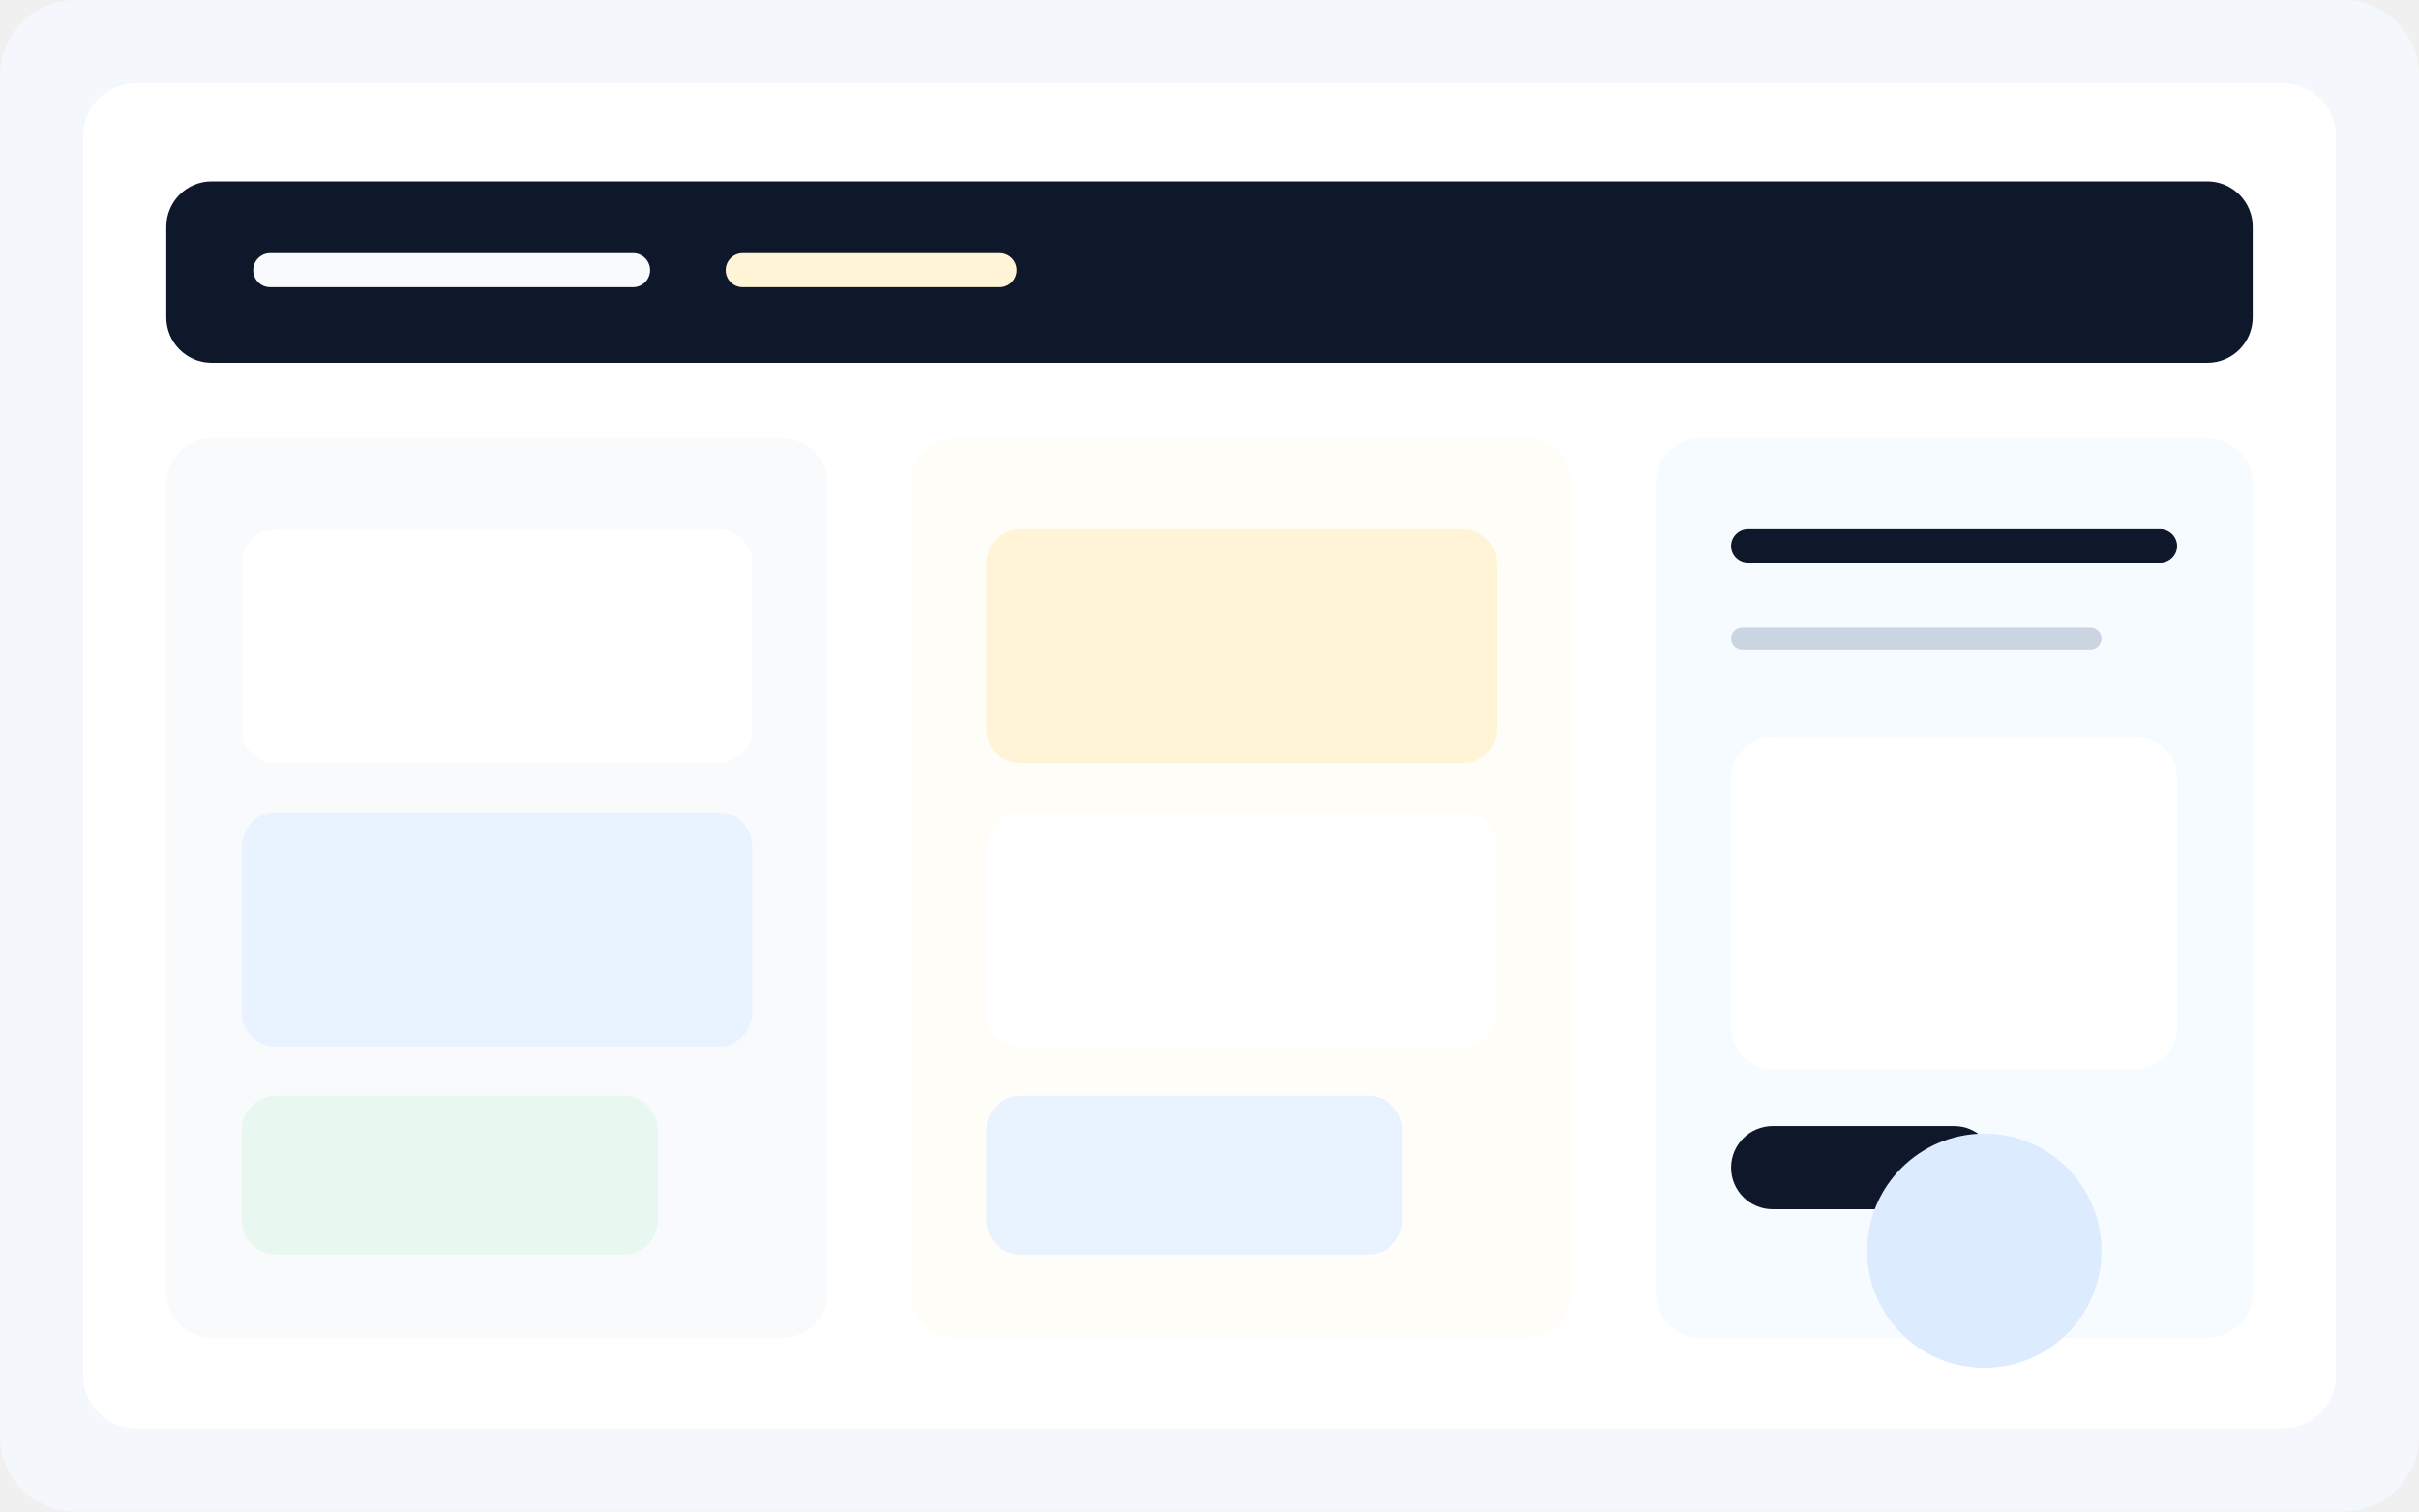
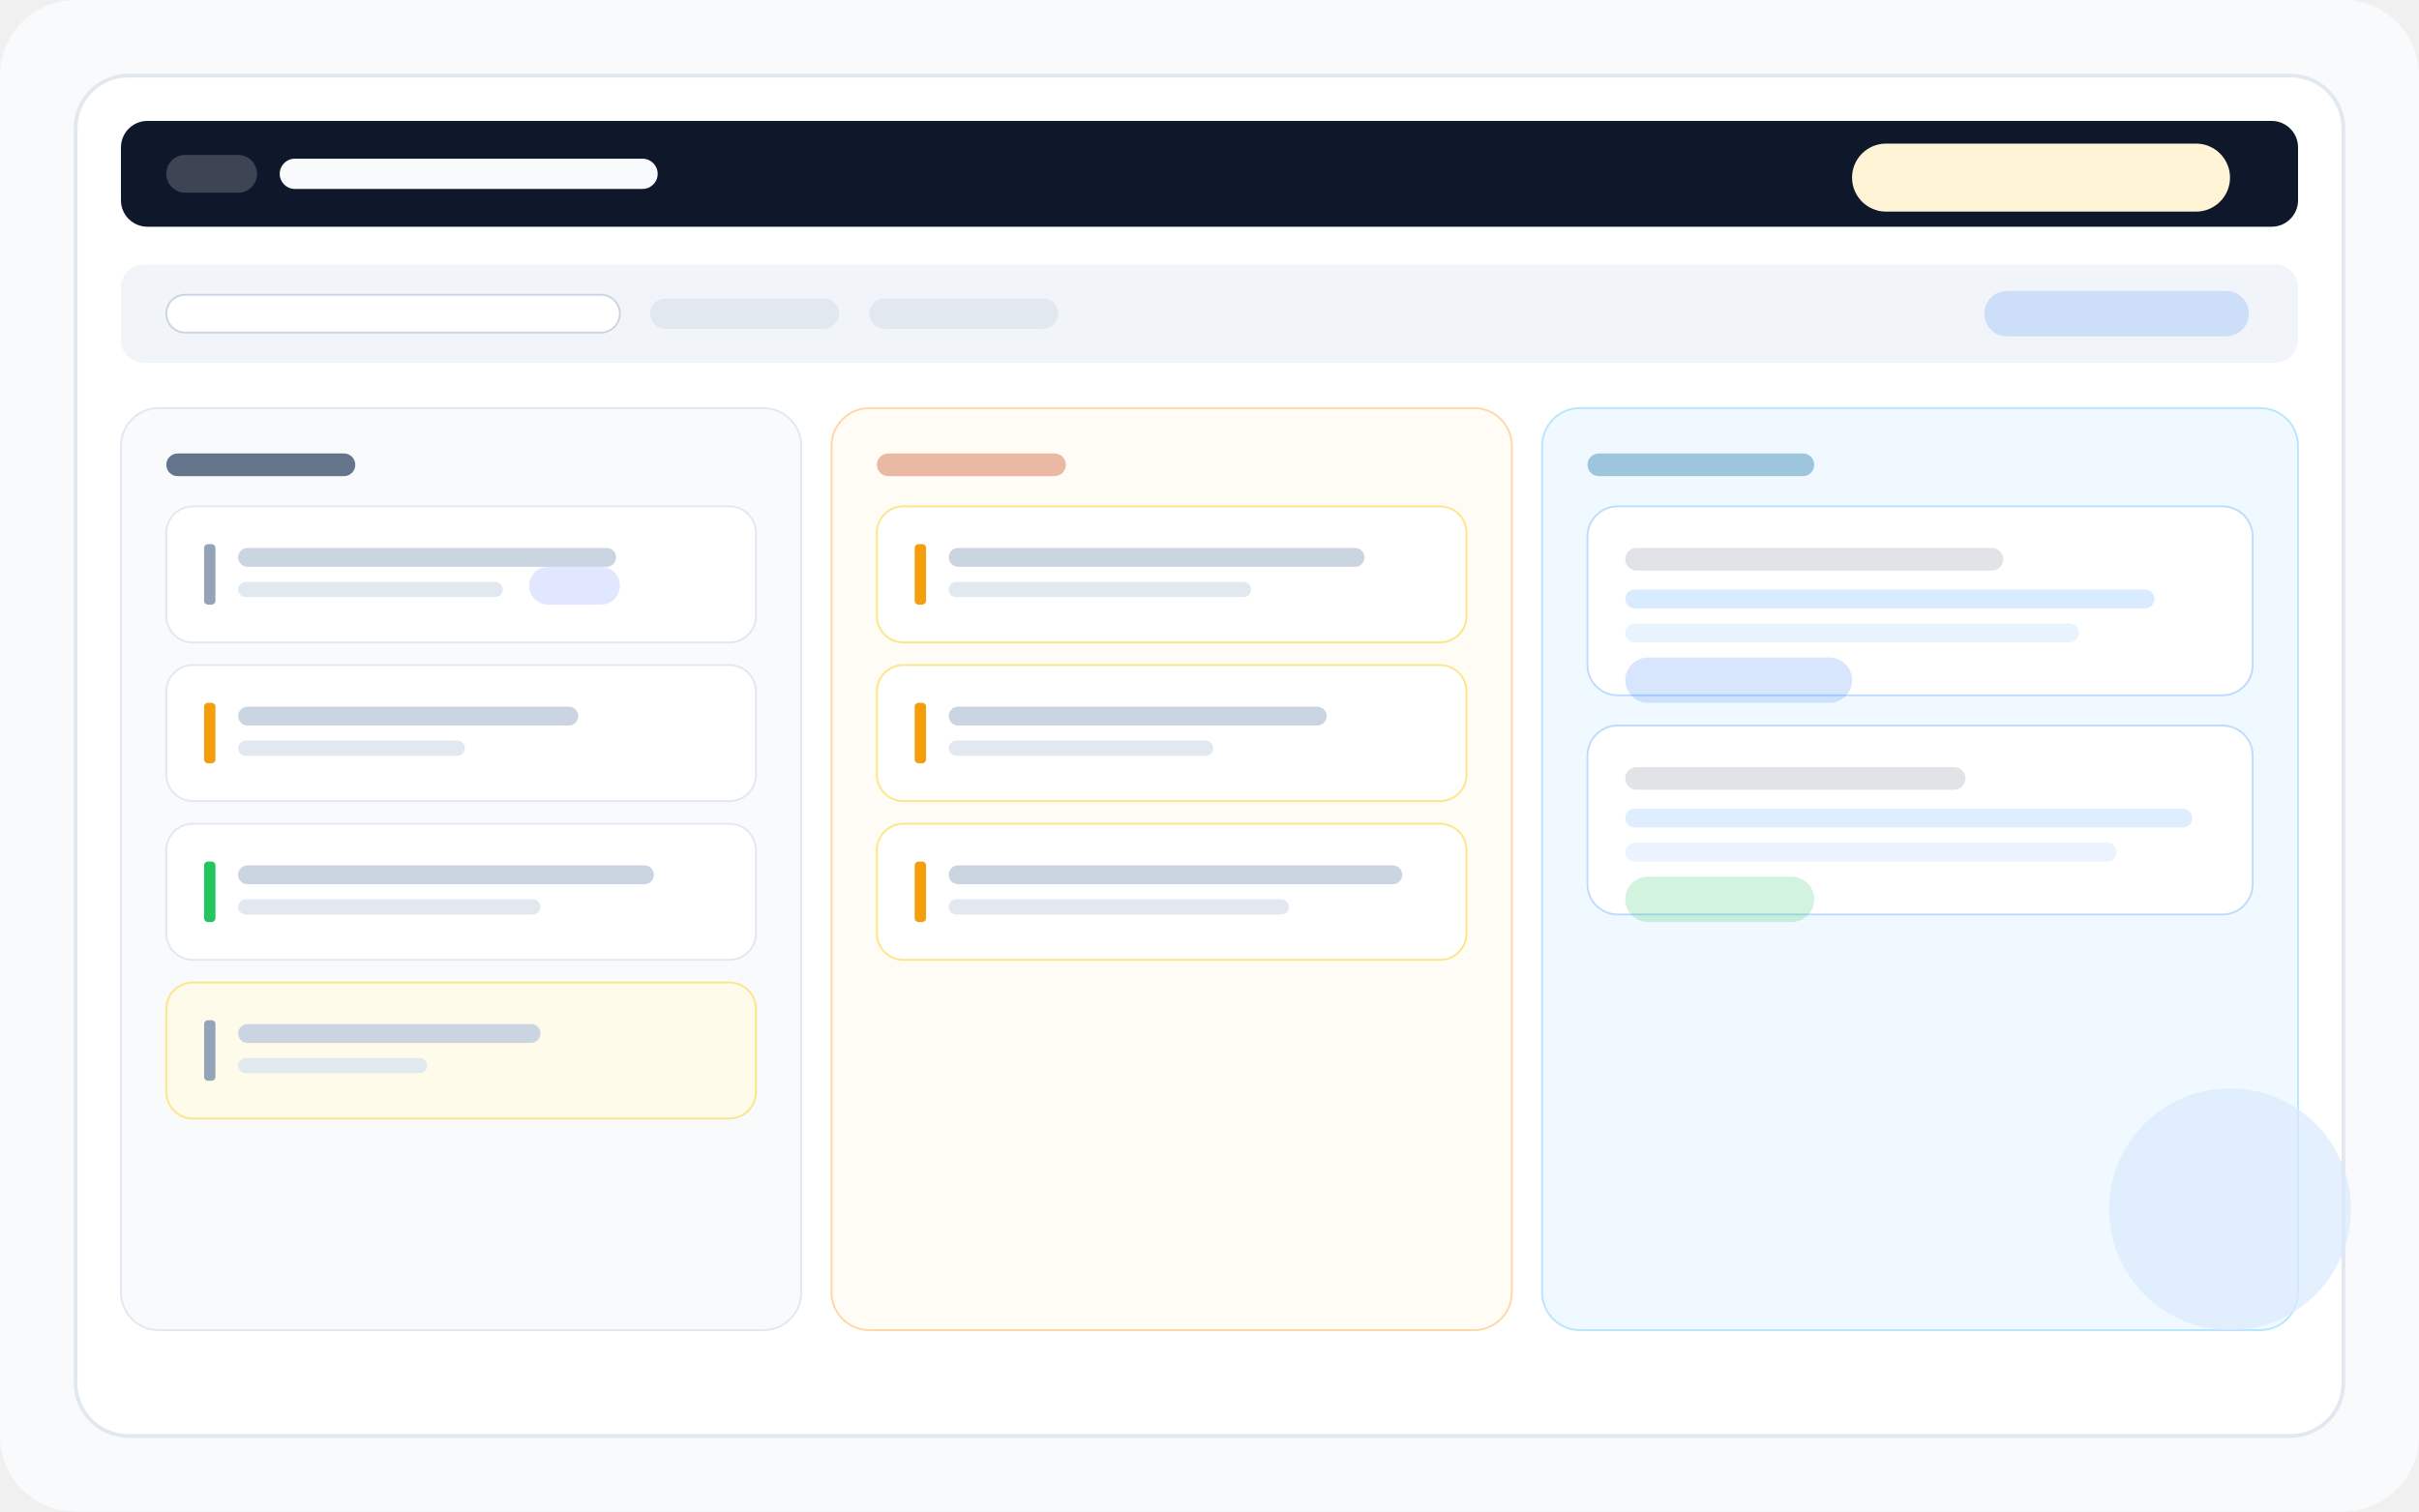
<svg xmlns="http://www.w3.org/2000/svg" width="1280" height="800" viewBox="0 0 1280 800" fill="none">
-   <rect width="1280" height="800" rx="40" fill="#F4F7FB" />
-   <rect x="44" y="44" width="1192" height="712" rx="28" fill="#FFFFFF" />
-   <rect x="88" y="96" width="1104" height="96" rx="24" fill="#0F172A" />
-   <rect x="134" y="134" width="210" height="18" rx="9" fill="#F8FAFC" />
-   <rect x="384" y="134" width="154" height="18" rx="9" fill="#FFF4D6" />
-   <rect x="88" y="232" width="350" height="476" rx="24" fill="#F8FAFC" />
-   <rect x="482" y="232" width="350" height="476" rx="24" fill="#FFFDF8" />
-   <rect x="876" y="232" width="316" height="476" rx="24" fill="#F6FBFF" />
-   <rect x="128" y="280" width="270" height="124" rx="18" fill="#FFFFFF" />
-   <rect x="128" y="430" width="270" height="124" rx="18" fill="#E9F2FF" />
-   <rect x="128" y="580" width="220" height="84" rx="18" fill="#E8F7EF" />
-   <rect x="522" y="280" width="270" height="124" rx="18" fill="#FFF4D6" />
-   <rect x="522" y="430" width="270" height="124" rx="18" fill="#FFFFFF" />
-   <rect x="522" y="580" width="220" height="84" rx="18" fill="#E9F2FF" />
-   <rect x="916" y="280" width="236" height="18" rx="9" fill="#0F172A" />
-   <rect x="916" y="332" width="196" height="12" rx="6" fill="#CBD5E1" />
-   <rect x="916" y="390" width="236" height="176" rx="22" fill="#FFFFFF" />
-   <rect x="916" y="596" width="140" height="44" rx="22" fill="#0F172A" />
-   <circle cx="1050" cy="662" r="62" fill="#DDEBFF" />
+   <rect width="1280" height="800" rx="40" fill="#F8FAFC" />
+   <rect x="40" y="40" width="1200" height="720" rx="28" fill="#FFFFFF" stroke="#E2E8F0" stroke-width="2" />
+   <rect x="64" y="64" width="1152" height="56" rx="14" fill="#0F172A" />
+   <rect x="88" y="82" width="48" height="20" rx="10" fill="#F8FAFC" fill-opacity="0.2" />
+   <rect x="148" y="84" width="200" height="16" rx="8" fill="#F8FAFC" />
+   <rect x="980" y="76" width="200" height="36" rx="18" fill="#FFF4D6" />
+   <rect x="64" y="140" width="1152" height="52" rx="12" fill="#F1F5F9" />
+   <rect x="88" y="156" width="240" height="20" rx="10" fill="#FFFFFF" stroke="#CBD5E1" />
+   <rect x="344" y="158" width="100" height="16" rx="8" fill="#E2E8F0" />
+   <rect x="460" y="158" width="100" height="16" rx="8" fill="#E2E8F0" />
+   <rect x="1050" y="154" width="140" height="24" rx="12" fill="#3B82F6" fill-opacity="0.2" />
+   <rect x="64" y="216" width="360" height="488" rx="20" fill="#F8FAFC" stroke="#E2E8F0" />
+   <rect x="88" y="240" width="100" height="12" rx="6" fill="#64748B" />
+   <rect x="88" y="268" width="312" height="72" rx="14" fill="#FFFFFF" stroke="#E2E8F0" />
+   <rect x="108" y="288" width="6" height="32" rx="2" fill="#94A3B8" />
+   <rect x="126" y="290" width="200" height="10" rx="5" fill="#CBD5E1" />
+   <rect x="126" y="308" width="140" height="8" rx="4" fill="#E2E8F0" />
+   <rect x="280" y="300" width="48" height="20" rx="10" fill="#E0E7FF" />
+   <rect x="88" y="352" width="312" height="72" rx="14" fill="#FFFFFF" stroke="#E2E8F0" />
+   <rect x="108" y="372" width="6" height="32" rx="2" fill="#F59E0B" />
+   <rect x="126" y="374" width="180" height="10" rx="5" fill="#CBD5E1" />
+   <rect x="126" y="392" width="120" height="8" rx="4" fill="#E2E8F0" />
+   <rect x="88" y="436" width="312" height="72" rx="14" fill="#FFFFFF" stroke="#E2E8F0" />
+   <rect x="108" y="456" width="6" height="32" rx="2" fill="#22C55E" />
+   <rect x="126" y="458" width="220" height="10" rx="5" fill="#CBD5E1" />
+   <rect x="126" y="476" width="160" height="8" rx="4" fill="#E2E8F0" />
+   <rect x="88" y="520" width="312" height="72" rx="14" fill="#FFFBEB" stroke="#FDE68A" />
+   <rect x="108" y="540" width="6" height="32" rx="2" fill="#94A3B8" />
+   <rect x="126" y="542" width="160" height="10" rx="5" fill="#CBD5E1" />
+   <rect x="126" y="560" width="100" height="8" rx="4" fill="#E2E8F0" />
+   <rect x="440" y="216" width="360" height="488" rx="20" fill="#FFFBF5" stroke="#FED7AA" />
+   <rect x="464" y="240" width="100" height="12" rx="6" fill="#C2410C" fill-opacity="0.35" />
+   <rect x="464" y="268" width="312" height="72" rx="14" fill="#FFFFFF" stroke="#FDE68A" />
+   <rect x="484" y="288" width="6" height="32" rx="2" fill="#F59E0B" />
+   <rect x="502" y="290" width="220" height="10" rx="5" fill="#CBD5E1" />
+   <rect x="502" y="308" width="160" height="8" rx="4" fill="#E2E8F0" />
+   <rect x="464" y="352" width="312" height="72" rx="14" fill="#FFFFFF" stroke="#FDE68A" />
+   <rect x="484" y="372" width="6" height="32" rx="2" fill="#F59E0B" />
+   <rect x="502" y="374" width="200" height="10" rx="5" fill="#CBD5E1" />
+   <rect x="502" y="392" width="140" height="8" rx="4" fill="#E2E8F0" />
+   <rect x="464" y="436" width="312" height="72" rx="14" fill="#FFFFFF" stroke="#FDE68A" />
+   <rect x="484" y="456" width="6" height="32" rx="2" fill="#F59E0B" />
+   <rect x="502" y="458" width="240" height="10" rx="5" fill="#CBD5E1" />
+   <rect x="502" y="476" width="180" height="8" rx="4" fill="#E2E8F0" />
+   <rect x="816" y="216" width="400" height="488" rx="20" fill="#F0F9FF" stroke="#BAE6FD" />
+   <rect x="840" y="240" width="120" height="12" rx="6" fill="#0369A1" fill-opacity="0.35" />
+   <rect x="840" y="268" width="352" height="100" rx="16" fill="#FFFFFF" stroke="#BFDBFE" />
+   <rect x="860" y="290" width="200" height="12" rx="6" fill="#0F172A" fill-opacity="0.12" />
+   <rect x="860" y="312" width="280" height="10" rx="5" fill="#93C5FD" fill-opacity="0.35" />
+   <rect x="860" y="330" width="240" height="10" rx="5" fill="#93C5FD" fill-opacity="0.2" />
+   <rect x="860" y="348" width="120" height="24" rx="12" fill="#3B82F6" fill-opacity="0.2" />
+   <rect x="840" y="384" width="352" height="100" rx="16" fill="#FFFFFF" stroke="#BFDBFE" />
+   <rect x="860" y="406" width="180" height="12" rx="6" fill="#0F172A" fill-opacity="0.12" />
+   <rect x="860" y="428" width="300" height="10" rx="5" fill="#93C5FD" fill-opacity="0.3" />
+   <rect x="860" y="446" width="260" height="10" rx="5" fill="#93C5FD" fill-opacity="0.18" />
+   <rect x="860" y="464" width="100" height="24" rx="12" fill="#22C55E" fill-opacity="0.2" />
+   <circle cx="1180" cy="640" r="64" fill="#DBEAFE" fill-opacity="0.7" />
</svg>
